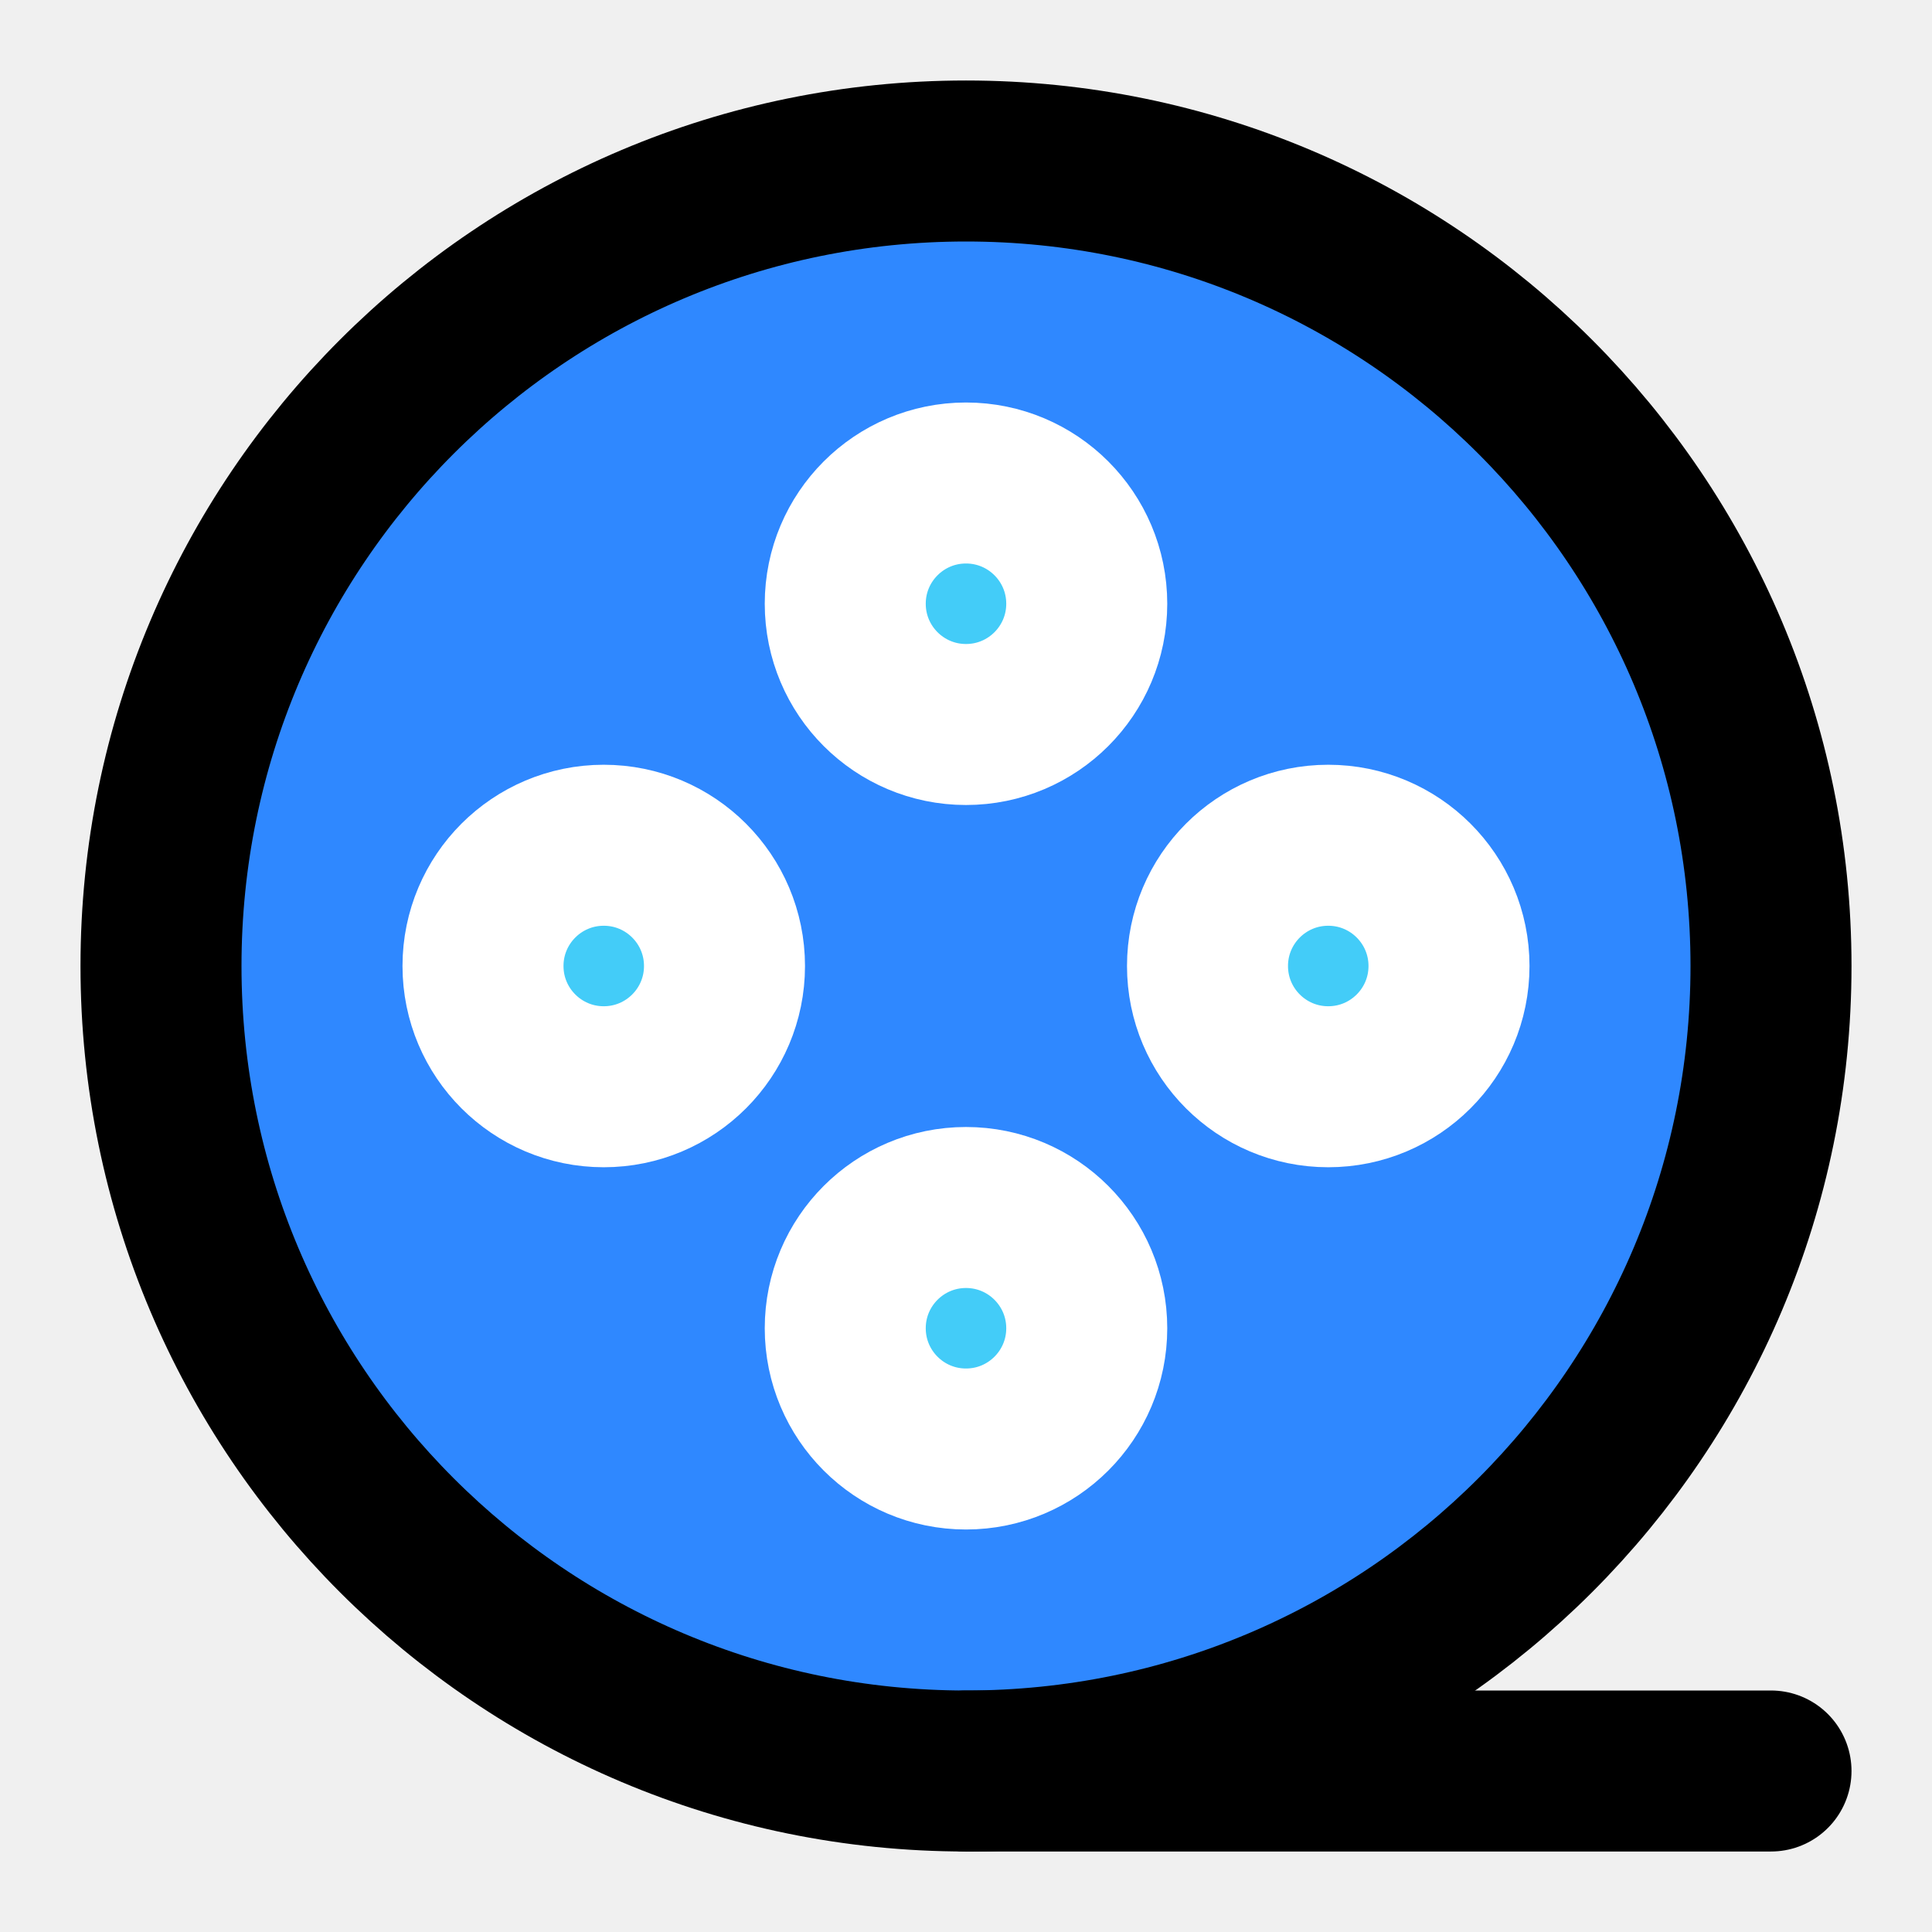
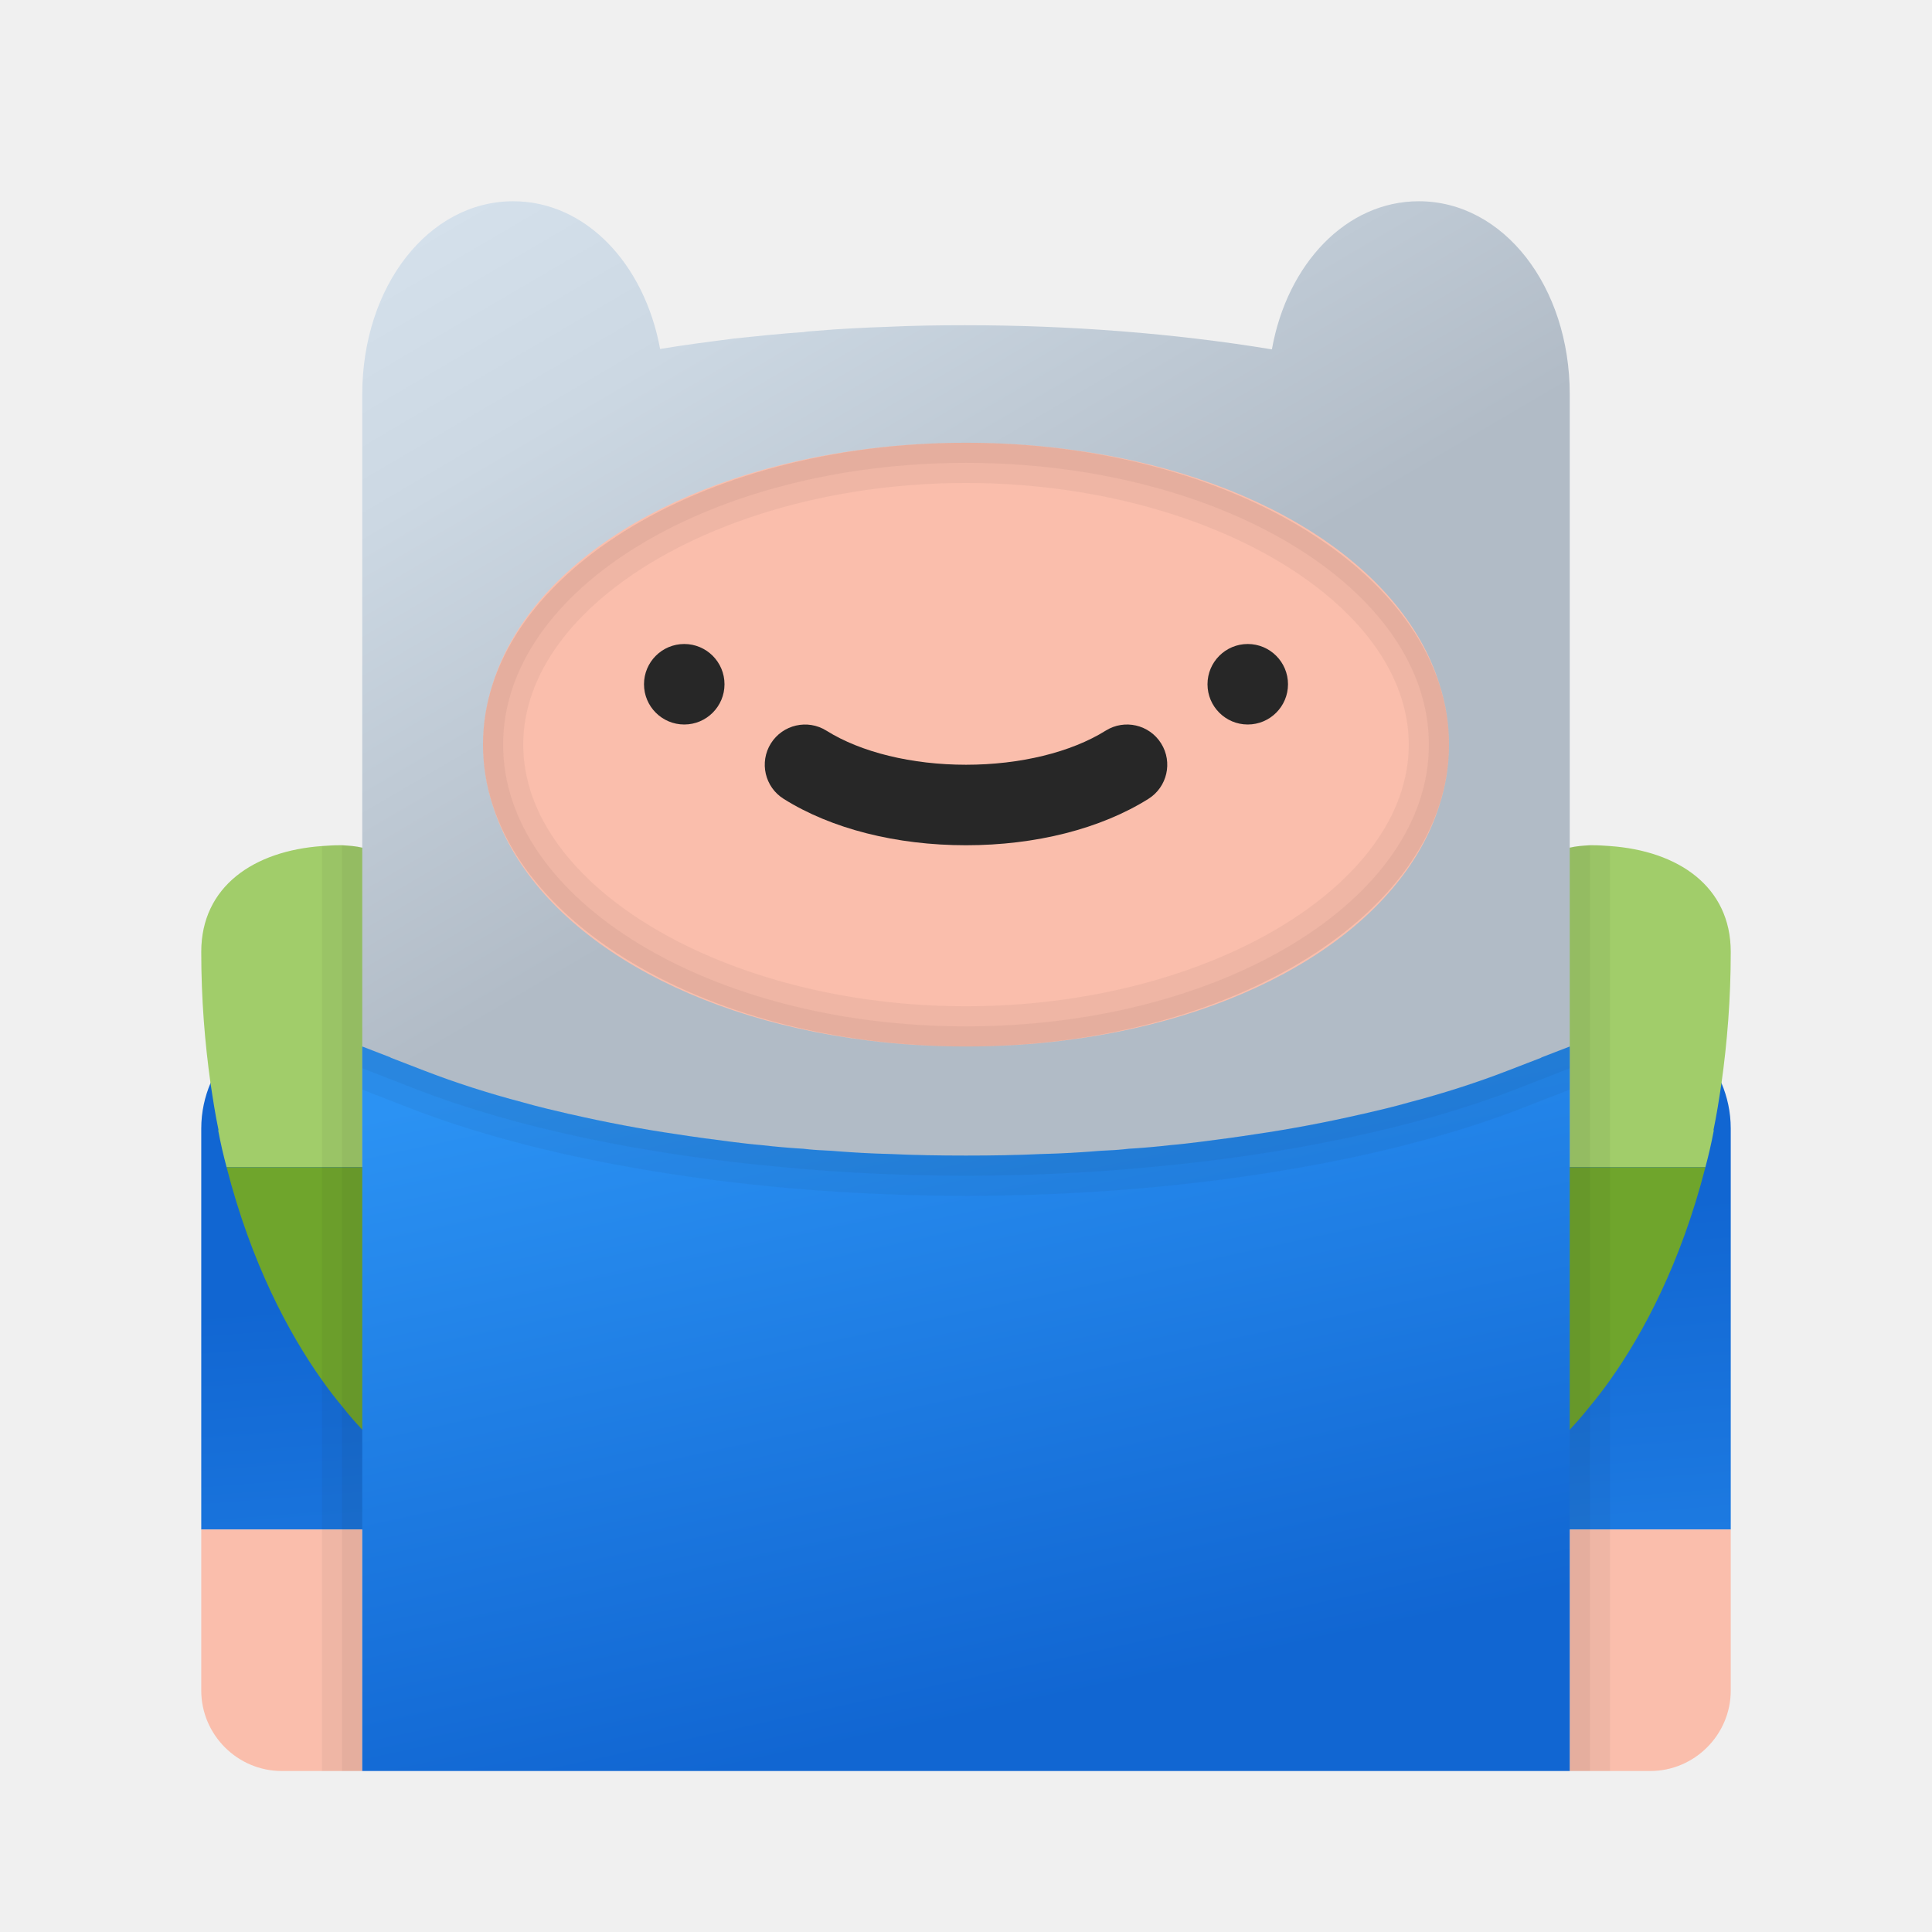
- <svg xmlns="http://www.w3.org/2000/svg" width="1em" height="1em" viewBox="0 0 48 48">
-   <g fill="none" stroke-width="4">
-     <path fill="#2f88ff" stroke="#000" stroke-linejoin="round" d="M24 44C35.046 44 44 35.046 44 24C44 12.954 35.046 4 24 4C12.954 4 4 12.954 4 24C4 35.046 12.954 44 24 44Z" />
-     <path fill="#43ccf8" stroke="#fff" stroke-linejoin="round" d="M24 18C25.657 18 27 16.657 27 15C27 13.343 25.657 12 24 12C22.343 12 21 13.343 21 15C21 16.657 22.343 18 24 18Z" />
-     <path fill="#43ccf8" stroke="#fff" stroke-linejoin="round" d="M24 36C25.657 36 27 34.657 27 33C27 31.343 25.657 30 24 30C22.343 30 21 31.343 21 33C21 34.657 22.343 36 24 36Z" />
-     <path fill="#43ccf8" stroke="#fff" stroke-linejoin="round" d="M15 27C16.657 27 18 25.657 18 24C18 22.343 16.657 21 15 21C13.343 21 12 22.343 12 24C12 25.657 13.343 27 15 27Z" />
-     <path fill="#43ccf8" stroke="#fff" stroke-linejoin="round" d="M33 27C34.657 27 36 25.657 36 24C36 22.343 34.657 21 33 21C31.343 21 30 22.343 30 24C30 25.657 31.343 27 33 27Z" />
-     <path stroke="#000" stroke-linecap="round" d="M24 44H44" />
-   </g>
+ <svg xmlns="http://www.w3.org/2000/svg" x="0px" y="0px" width="48" height="48" viewBox="0 0 48 48">
+   <linearGradient id="wsXs2EtI_kc~Dc19hch~Ha_NDfYUVJQNWOx_gr1" x1="25.247" x2="23.862" y1="49.347" y2="31.15" gradientUnits="userSpaceOnUse">
+     <stop offset="0" stop-color="#2b92f3" />
+     <stop offset="1" stop-color="#1166d2" />
+   </linearGradient>
+   <path fill="url(#wsXs2EtI_kc~Dc19hch~Ha_NDfYUVJQNWOx_gr1)" d="M42.77,26.91C42.24,25.64,40.88,25,40.43,25c-0.14,0-0.28,0.02-0.43,0.07 c-0.16,0.04-0.33,0.11-0.5,0.21c-0.17,0.09-0.33,0.2-0.5,0.33c-0.24,0.19-0.48,0.41-0.7,0.66l-0.01,0.01 c-0.36,0.4-0.69,0.87-0.91,1.35C37.15,28.1,37.01,28.57,37,29v9h6c0,0,0-7.63,0-9.96C43,27.62,42.91,27.24,42.77,26.91z M10.62,27.63c-0.22-0.48-0.55-0.95-0.91-1.35L9.7,26.27C9.48,26.02,9.24,25.8,9,25.61c-0.17-0.13-0.33-0.24-0.5-0.33 c-0.17-0.1-0.34-0.17-0.5-0.21C7.85,25.02,7.71,25,7.57,25c-0.45,0-1.81,0.64-2.34,1.91C5.09,27.24,5,27.62,5,28.04 C5,30.37,5,38,5,38h6v-9C10.99,28.57,10.85,28.1,10.62,27.63z" />
+   <path fill="#a1cd6a" d="M9,21.06C8.83,21.02,8.66,21.01,8.5,21H8.43C8.28,21,8.14,21.01,8,21.02c-1.69,0.12-3,1-3,2.63 c0,1.18,0.09,2.26,0.23,3.26c0.06,0.4,0.12,0.79,0.2,1.17H5.42C5.48,28.4,5.55,28.7,5.63,29H13v-4.46C13,23.22,10.81,21.4,9,21.06z M43,23.65c0-1.63-1.31-2.51-3-2.63C39.86,21.01,39.72,21,39.57,21H39.5c-0.16,0.01-0.33,0.02-0.5,0.06c-1.81,0.34-4,2.16-4,3.48V29 h7.37c0.08-0.3,0.15-0.6,0.21-0.92h-0.01c0.08-0.38,0.14-0.77,0.2-1.17C42.91,25.91,43,24.83,43,23.65z" />
+   <linearGradient id="wsXs2EtI_kc~Dc19hch~Hb_NDfYUVJQNWOx_gr2" x1="13.852" x2="23.94" y1="1.272" y2="18.481" gradientUnits="userSpaceOnUse">
+     <stop offset="0" stop-color="#d7e3ee" />
+     <stop offset=".391" stop-color="#ccd8e3" />
+     <stop offset="1" stop-color="#b1bbc6" />
+   </linearGradient>
+   <path fill="url(#wsXs2EtI_kc~Dc19hch~Hb_NDfYUVJQNWOx_gr2)" d="M39,9.8V29H9V9.8C9,7.11,10.65,5,12.75,5c1.8,0,3.26,1.55,3.65,3.67 c0.6-0.1,1.22-0.18,1.84-0.26c0.57-0.06,1.15-0.12,1.73-0.16c0.1-0.02,0.2-0.02,0.3-0.03c0.59-0.05,1.18-0.08,1.78-0.1 c0.63-0.03,1.27-0.04,1.91-0.04c0.01,0,0.01,0,0.02,0c2.59,0,5.19,0.2,7.62,0.6C31.98,6.55,33.45,5,35.25,5C37.35,5,39,7.11,39,9.8z" />
+   <path fill="#fabeac" d="M35.76,16.99c-0.93-2.97-4.57-5.25-9.32-5.84C25.65,11.05,24.84,11,24,11s-1.65,0.05-2.44,0.15 c-4.75,0.59-8.39,2.87-9.32,5.84C12.08,17.48,12,17.98,12,18.5s0.08,1.02,0.24,1.51c0.93,2.97,4.57,5.25,9.32,5.84 C22.35,25.95,23.16,26,24,26s1.65-0.05,2.44-0.15c4.75-0.59,8.39-2.87,9.32-5.84C35.92,19.52,36,19.02,36,18.5 S35.92,17.48,35.76,16.99z M5,38v4c0,1.1,0.9,2,2,2h2v-6H5z M39,38v6h2c1.1,0,2-0.9,2-2v-4H39z" />
+   <path fill="#6fa52c" d="M5.63,29c0.61,2.38,1.54,4.12,2.37,5.29c0.17,0.24,0.34,0.46,0.5,0.65c0.18,0.23,0.35,0.42,0.5,0.58 c0.25,0.25,0.44,0.42,0.57,0.52c0.49,0.38,0.98,0.61,1.43,0.75c1.12,0.37,2,0.14,2,0.14s0-4.35,0-5.31V29H5.63z M35,29v2.62 c0,0.96,0,5.31,0,5.31s0.88,0.23,2-0.14c0.45-0.14,0.94-0.37,1.43-0.75c0.13-0.1,0.32-0.27,0.57-0.52c0.15-0.16,0.32-0.35,0.5-0.58 c0.16-0.19,0.33-0.41,0.5-0.65c0.83-1.17,1.76-2.91,2.37-5.29H35z" />
+   <path fill="#272727" d="M31,16c-0.552,0-1,0.448-1,1s0.448,1,1,1s1-0.448,1-1S31.552,16,31,16z M17,16c-0.552,0-1,0.448-1,1 s0.448,1,1,1s1-0.448,1-1S17.552,16,17,16z M24.001,21c-1.736,0-3.347-0.409-4.532-1.153c-0.468-0.293-0.609-0.91-0.316-1.378 c0.295-0.468,0.912-0.608,1.379-0.316C21.39,18.691,22.655,19,24.001,19c1.345,0,2.608-0.309,3.469-0.847 c0.467-0.293,1.085-0.152,1.378,0.317c0.293,0.468,0.151,1.085-0.317,1.378C27.345,20.591,25.735,21,24.001,21z" />
+   <linearGradient id="wsXs2EtI_kc~Dc19hch~Hc_NDfYUVJQNWOx_gr3" x1="21.841" x2="25.599" y1="25.001" y2="42.407" gradientUnits="userSpaceOnUse">
+     <stop offset="0" stop-color="#2b92f3" />
+     <stop offset="1" stop-color="#1166d2" />
+   </linearGradient>
+   <path fill="url(#wsXs2EtI_kc~Dc19hch~Hc_NDfYUVJQNWOx_gr3)" d="M39,26v18H9V26l0.7,0.27l0.01,0.01l0.83,0.32c0.75,0.29,1.58,0.56,2.46,0.79 c0.38,0.11,0.77,0.2,1.16,0.29c0.02,0,0.04,0.01,0.05,0.01c0.83,0.19,1.71,0.36,2.61,0.49c0.45,0.07,0.9,0.13,1.37,0.19 c0.24,0.03,0.48,0.06,0.73,0.08c0.34,0.04,0.69,0.07,1.04,0.09c0.23,0.03,0.46,0.04,0.69,0.05c0.48,0.04,0.96,0.07,1.45,0.08 c0.63,0.03,1.26,0.04,1.9,0.04s1.27-0.01,1.9-0.04c0.49-0.01,0.97-0.04,1.45-0.08c0.23-0.01,0.46-0.02,0.69-0.05 c0.35-0.02,0.7-0.05,1.04-0.09c0.25-0.02,0.49-0.05,0.73-0.08c0.47-0.06,0.92-0.12,1.37-0.19c0.9-0.13,1.78-0.3,2.61-0.49 c0.01,0,0.03-0.01,0.05-0.01c0.39-0.09,0.78-0.18,1.16-0.29c0.88-0.23,1.71-0.5,2.46-0.79l0.83-0.32l0.01-0.01L39,26z" />
+   <path fill="#151515" d="M24,11.5c6.341,0,11.5,3.14,11.5,7s-5.159,7-11.5,7s-11.5-3.14-11.5-7S17.659,11.5,24,11.5 M24,11 c-6.627,0-12,3.358-12,7.5S17.373,26,24,26s12-3.358,12-7.5S30.627,11,24,11L24,11z" opacity=".05" />
+   <path fill="#151515" d="M24,12c5.963,0,11,2.977,11,6.5S29.963,25,24,25s-11-2.977-11-6.5S18.037,12,24,12 M24,11 c-6.627,0-12,3.358-12,7.5S17.373,26,24,26s12-3.358,12-7.5S30.627,11,24,11L24,11z" opacity=".05" />
+   <path fill="#151515" d="M39,21.06V44h0.5V21C39.34,21.01,39.17,21.02,39,21.06z M8.5,44H9V21.06 C8.83,21.02,8.66,21.01,8.5,21V44z" opacity=".05" />
+   <path fill="#151515" d="M39.57,21H39.5c-0.16,0.01-0.33,0.02-0.5,0.06V44h1V21.02 C39.86,21.01,39.72,21,39.57,21z M8.43,21C8.28,21,8.14,21.01,8,21.02V44h1V21.06C8.83,21.02,8.66,21.01,8.5,21H8.43z" opacity=".05" />
+   <path fill="#151515" d="M37.46,26.6c-3.45,1.34-8.36,2.11-13.46,2.11s-10.01-0.77-13.46-2.11L9,26v1.07 l1.18,0.46c1.57,0.61,3.44,1.11,5.48,1.47c2.57,0.46,5.43,0.71,8.34,0.71s5.77-0.25,8.34-0.71c2.04-0.36,3.91-0.86,5.48-1.47 L39,27.07V26L37.46,26.6z" opacity=".05" />
+   <path fill="#151515" d="M37.46,26.6c-3.45,1.34-8.36,2.11-13.46,2.11s-10.01-0.77-13.46-2.11L9,26v0.54 l1.36,0.53c2.46,0.95,5.65,1.62,9.11,1.93c1.47,0.14,2.99,0.21,4.53,0.21s3.06-0.07,4.53-0.21c3.46-0.31,6.65-0.98,9.11-1.93 L39,26.54V26L37.46,26.6z" opacity=".05" />
</svg>
